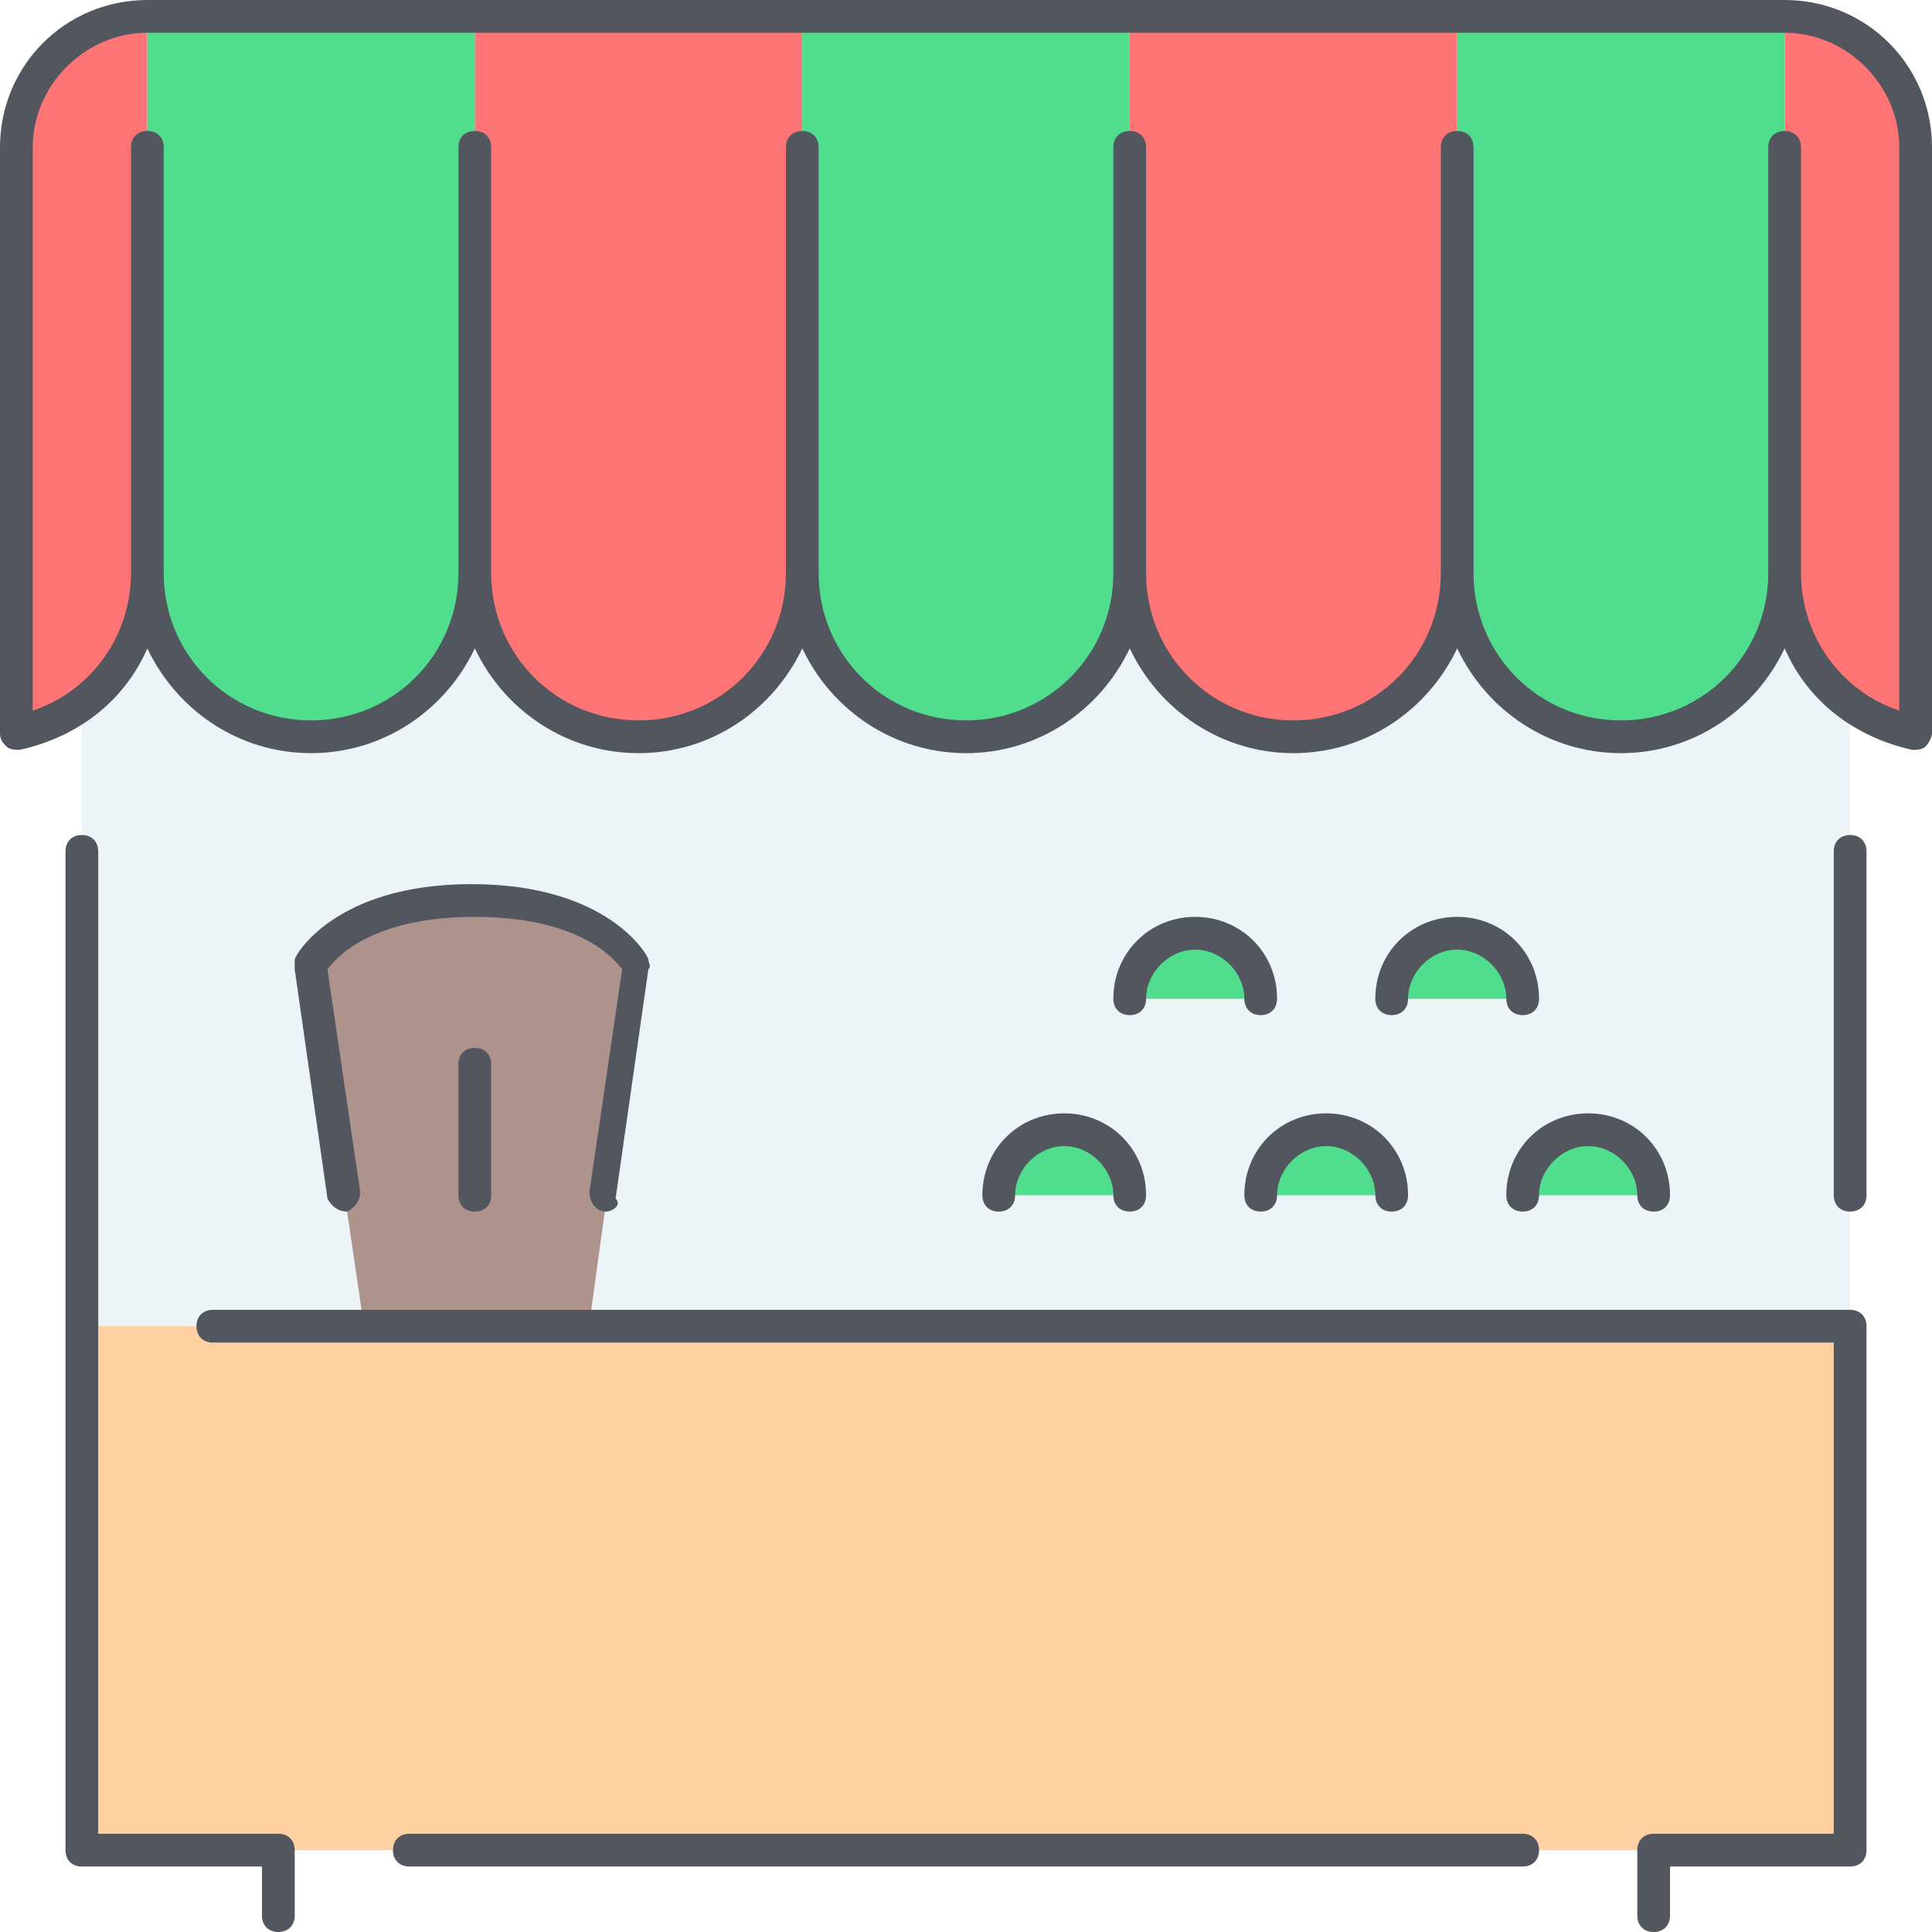
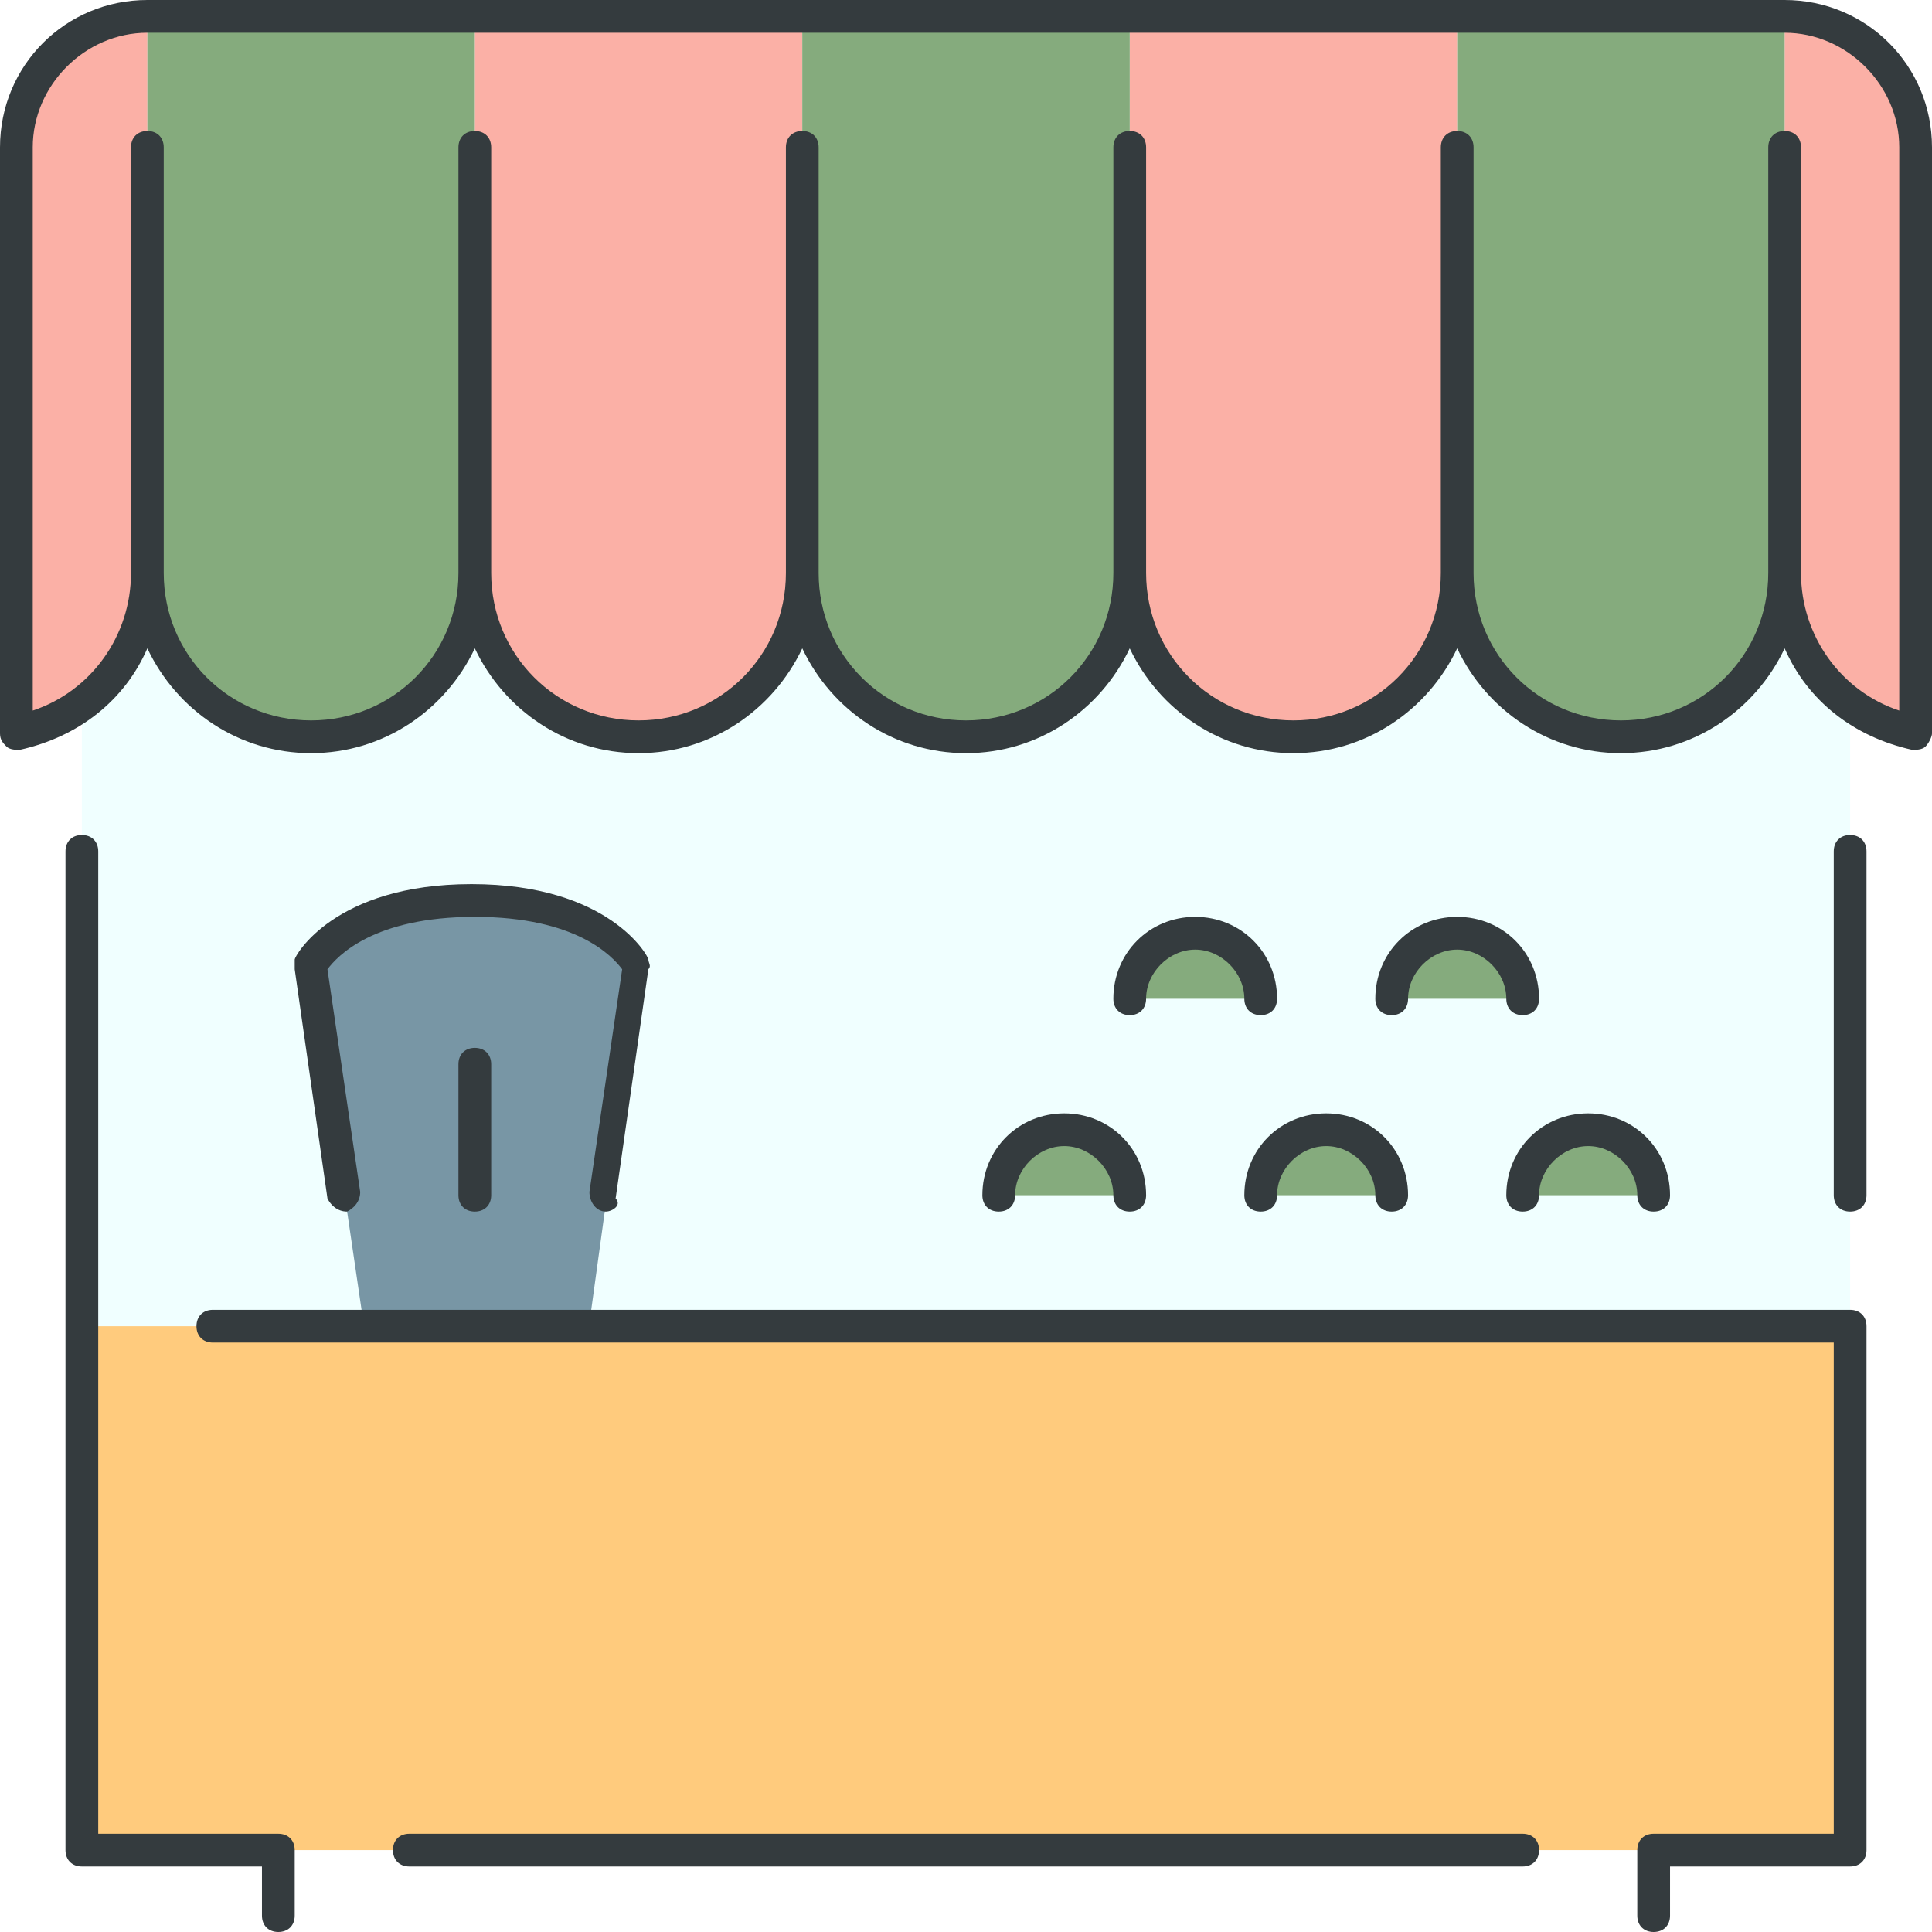
<svg xmlns="http://www.w3.org/2000/svg" height="800px" width="800px" version="1.1" id="Layer_1" viewBox="0 0 503.467 503.467" xml:space="preserve" fill="#000000">
  <g id="SVGRepo_bgCarrier" stroke-width="0" />
  <g id="SVGRepo_tracerCarrier" stroke-linecap="round" stroke-linejoin="round" />
  <g id="SVGRepo_iconCarrier">
    <g transform="translate(1 1)">
-       <path style="fill:#FF7474;" d="M498.2,37.4v152.747c-5.973-0.853-11.947-4.267-17.067-7.68c-10.24-7.68-17.067-20.48-17.067-34.133 V3.267C482.84,3.267,498.2,18.627,498.2,37.4z M208.067,3.267v145.067c0,23.893-18.773,42.667-42.667,42.667 c-23.893,0-42.667-18.773-42.667-42.667V3.267H208.067z M378.733,3.267v145.067c0,23.893-18.773,42.667-42.667,42.667 S293.4,172.227,293.4,148.333V3.267H378.733z M37.4,3.267v145.067c0,13.653-6.827,26.453-17.067,34.133 c-5.12,3.413-11.093,6.827-17.067,7.68V37.4C3.267,18.627,18.627,3.267,37.4,3.267z" />
-       <path style="fill:#ECF4F7;" d="M481.133,182.467V344.6h-460.8V182.467c10.24-7.68,17.067-20.48,17.067-34.133 C37.4,172.227,56.173,191,80.067,191s42.667-18.773,42.667-42.667c0,23.893,18.773,42.667,42.667,42.667 c23.893,0,42.667-18.773,42.667-42.667c0,23.893,18.773,42.667,42.667,42.667s42.667-18.773,42.667-42.667 c0,23.893,18.773,42.667,42.667,42.667s42.667-18.773,42.667-42.667c0,23.893,18.773,42.667,42.667,42.667 s42.667-18.773,42.667-42.667C464.067,161.987,470.893,174.787,481.133,182.467" />
-       <path style="fill:#50DD8E;" d="M122.733,3.267v145.067c0,23.893-18.773,42.667-42.667,42.667S37.4,172.227,37.4,148.333V3.267 H122.733z M293.4,3.267v145.067c0,23.893-18.773,42.667-42.667,42.667s-42.667-18.773-42.667-42.667V3.267H293.4z M464.067,3.267 v145.067c0,23.893-18.773,42.667-42.667,42.667s-42.667-18.773-42.667-42.667V3.267H464.067z" />
-       <polygon style="fill:#FFD0A1;" points="481.133,344.6 481.133,481.133 429.933,481.133 71.533,481.133 20.333,481.133 20.333,344.6 " />
-       <path style="fill:#AE938D;" d="M165.4,250.733l-12.8,93.013v0.853H93.72v-0.853l-13.653-93.013c0,0,8.533-17.067,42.667-17.067 S165.4,250.733,165.4,250.733" />
-       <path style="fill:#50DD8E;" d="M429.933,310.467c0-9.387-7.68-17.067-17.067-17.067s-17.067,7.68-17.067,17.067H429.933z M361.667,310.467c0-9.387-7.68-17.067-17.067-17.067s-17.067,7.68-17.067,17.067H361.667z M293.4,310.467 c0-9.387-7.68-17.067-17.067-17.067s-17.067,7.68-17.067,17.067H293.4z M395.8,259.267c0-9.387-7.68-17.067-17.067-17.067 c-9.387,0-17.067,7.68-17.067,17.067H395.8z M327.533,259.267c0-9.387-7.68-17.067-17.067-17.067s-17.067,7.68-17.067,17.067 H327.533z" />
+       <path style="fill:#fbb0a6;" d="M498.2,37.4v152.747c-5.973-0.853-11.947-4.267-17.067-7.68c-10.24-7.68-17.067-20.48-17.067-34.133 V3.267C482.84,3.267,498.2,18.627,498.2,37.4z M208.067,3.267v145.067c0,23.893-18.773,42.667-42.667,42.667 c-23.893,0-42.667-18.773-42.667-42.667V3.267H208.067z M378.733,3.267v145.067c0,23.893-18.773,42.667-42.667,42.667 S293.4,172.227,293.4,148.333V3.267H378.733z M37.4,3.267v145.067c0,13.653-6.827,26.453-17.067,34.133 c-5.12,3.413-11.093,6.827-17.067,7.68V37.4C3.267,18.627,18.627,3.267,37.4,3.267z" />
+       <path style="fill:#f0ffff;" d="M481.133,182.467V344.6h-460.8V182.467c10.24-7.68,17.067-20.48,17.067-34.133 C37.4,172.227,56.173,191,80.067,191s42.667-18.773,42.667-42.667c0,23.893,18.773,42.667,42.667,42.667 c23.893,0,42.667-18.773,42.667-42.667c0,23.893,18.773,42.667,42.667,42.667s42.667-18.773,42.667-42.667 c0,23.893,18.773,42.667,42.667,42.667s42.667-18.773,42.667-42.667c0,23.893,18.773,42.667,42.667,42.667 s42.667-18.773,42.667-42.667C464.067,161.987,470.893,174.787,481.133,182.467" />
+       <path style="fill:#85ab7d;" d="M122.733,3.267v145.067c0,23.893-18.773,42.667-42.667,42.667S37.4,172.227,37.4,148.333V3.267 H122.733z M293.4,3.267v145.067c0,23.893-18.773,42.667-42.667,42.667s-42.667-18.773-42.667-42.667V3.267H293.4z M464.067,3.267 v145.067c0,23.893-18.773,42.667-42.667,42.667s-42.667-18.773-42.667-42.667V3.267H464.067z" />
+       <polygon style="fill:#ffcb7d;" points="481.133,344.6 481.133,481.133 429.933,481.133 71.533,481.133 20.333,481.133 20.333,344.6 " />
+       <path style="fill:#7896a5;" d="M165.4,250.733l-12.8,93.013v0.853H93.72v-0.853l-13.653-93.013c0,0,8.533-17.067,42.667-17.067 S165.4,250.733,165.4,250.733" />
+       <path style="fill:#85ab7d;" d="M429.933,310.467c0-9.387-7.68-17.067-17.067-17.067s-17.067,7.68-17.067,17.067H429.933z M361.667,310.467c0-9.387-7.68-17.067-17.067-17.067s-17.067,7.68-17.067,17.067H361.667z M293.4,310.467 c0-9.387-7.68-17.067-17.067-17.067s-17.067,7.68-17.067,17.067H293.4z M395.8,259.267c0-9.387-7.68-17.067-17.067-17.067 c-9.387,0-17.067,7.68-17.067,17.067H395.8z M327.533,259.267c0-9.387-7.68-17.067-17.067-17.067s-17.067,7.68-17.067,17.067 H327.533z" />
    </g>
-     <path style="fill:#51565F;" d="M430.933,503.467c-2.56,0-4.267-1.707-4.267-4.267v-17.067c0-2.56,1.707-4.267,4.267-4.267h46.933 v-128h-422.4c-2.56,0-4.267-1.707-4.267-4.267c0-2.56,1.707-4.267,4.267-4.267h426.667c2.56,0,4.267,1.707,4.267,4.267v136.533 c0,2.56-1.707,4.267-4.267,4.267H435.2v12.8C435.2,501.76,433.493,503.467,430.933,503.467z M72.533,503.467 c-2.56,0-4.267-1.707-4.267-4.267v-12.8H21.333c-2.56,0-4.267-1.707-4.267-4.267V221.867c0-2.56,1.707-4.267,4.267-4.267 s4.267,1.707,4.267,4.267v256h46.933c2.56,0,4.267,1.707,4.267,4.267V499.2C76.8,501.76,75.093,503.467,72.533,503.467z M396.8,486.4H106.667c-2.56,0-4.267-1.707-4.267-4.267s1.707-4.267,4.267-4.267H396.8c2.56,0,4.267,1.707,4.267,4.267 S399.36,486.4,396.8,486.4z M157.867,315.733L157.867,315.733c-2.56,0-4.267-2.56-4.267-5.12l8.533-58.027 c-2.56-3.413-11.947-13.653-38.4-13.653s-35.84,10.24-38.4,13.653l8.533,58.027c0,2.56-1.707,4.267-3.413,5.12 c-2.56,0-4.267-1.707-5.12-3.413L76.8,252.587c0-0.853,0-1.707,0-2.56c0-0.853,10.24-19.627,46.08-19.627s46.08,18.773,46.08,19.627 c0,0.853,0.853,1.707,0,2.56l-8.533,59.733C162.133,314.027,159.573,315.733,157.867,315.733z M482.133,315.733 c-2.56,0-4.267-1.707-4.267-4.267v-89.6c0-2.56,1.707-4.267,4.267-4.267s4.267,1.707,4.267,4.267v89.6 C486.4,314.027,484.693,315.733,482.133,315.733z M430.933,315.733c-2.56,0-4.267-1.707-4.267-4.267c0-6.827-5.973-12.8-12.8-12.8 s-12.8,5.973-12.8,12.8c0,2.56-1.707,4.267-4.267,4.267s-4.267-1.707-4.267-4.267c0-11.947,9.387-21.333,21.333-21.333 c11.947,0,21.333,9.387,21.333,21.333C435.2,314.027,433.493,315.733,430.933,315.733z M362.667,315.733 c-2.56,0-4.267-1.707-4.267-4.267c0-6.827-5.973-12.8-12.8-12.8s-12.8,5.973-12.8,12.8c0,2.56-1.707,4.267-4.267,4.267 s-4.267-1.707-4.267-4.267c0-11.947,9.387-21.333,21.333-21.333c11.947,0,21.333,9.387,21.333,21.333 C366.933,314.027,365.227,315.733,362.667,315.733z M294.4,315.733c-2.56,0-4.267-1.707-4.267-4.267c0-6.827-5.973-12.8-12.8-12.8 s-12.8,5.973-12.8,12.8c0,2.56-1.707,4.267-4.267,4.267S256,314.027,256,311.467c0-11.947,9.387-21.333,21.333-21.333 s21.333,9.387,21.333,21.333C298.667,314.027,296.96,315.733,294.4,315.733z M123.733,315.733c-2.56,0-4.267-1.707-4.267-4.267 v-34.133c0-2.56,1.707-4.267,4.267-4.267c2.56,0,4.267,1.707,4.267,4.267v34.133C128,314.027,126.293,315.733,123.733,315.733z M396.8,264.533c-2.56,0-4.267-1.707-4.267-4.267c0-6.827-5.973-12.8-12.8-12.8c-6.827,0-12.8,5.973-12.8,12.8 c0,2.56-1.707,4.267-4.267,4.267s-4.267-1.707-4.267-4.267c0-11.947,9.387-21.333,21.333-21.333 c11.947,0,21.333,9.387,21.333,21.333C401.067,262.827,399.36,264.533,396.8,264.533z M328.533,264.533 c-2.56,0-4.267-1.707-4.267-4.267c0-6.827-5.973-12.8-12.8-12.8s-12.8,5.973-12.8,12.8c0,2.56-1.707,4.267-4.267,4.267 s-4.267-1.707-4.267-4.267c0-11.947,9.387-21.333,21.333-21.333c11.947,0,21.333,9.387,21.333,21.333 C332.8,262.827,331.093,264.533,328.533,264.533z M422.4,196.267c-18.773,0-34.987-11.093-42.667-27.307 c-7.68,16.213-23.893,27.307-42.667,27.307S302.08,185.173,294.4,168.96c-7.68,16.213-23.893,27.307-42.667,27.307 s-34.987-11.093-42.667-27.307c-7.68,16.213-23.893,27.307-42.667,27.307c-18.773,0-34.987-11.093-42.667-27.307 c-7.68,16.213-23.893,27.307-42.667,27.307S46.08,185.173,38.4,168.96C32.427,182.613,20.48,192,5.12,195.413 c-0.853,0-2.56,0-3.413-0.853S0,192.853,0,191.147V38.4C0,17.067,17.067,0,38.4,0h426.667c21.333,0,38.4,17.067,38.4,38.4v152.747 c0,0.853-0.853,2.56-1.707,3.413c-0.853,0.853-2.56,0.853-3.413,0.853c-15.36-3.413-27.307-12.8-33.28-26.453 C457.387,185.173,441.173,196.267,422.4,196.267z M384,149.333c0,21.333,17.067,38.4,38.4,38.4s38.4-17.067,38.4-38.4V38.4 c0-2.56,1.707-4.267,4.267-4.267s4.267,1.707,4.267,4.267v110.933c0,16.213,10.24,30.72,25.6,35.84V38.4 c0-16.213-13.653-29.867-29.867-29.867H38.4C22.187,8.533,8.533,22.187,8.533,38.4v146.773c15.36-5.12,25.6-19.627,25.6-35.84V38.4 c0-2.56,1.707-4.267,4.267-4.267s4.267,1.707,4.267,4.267v110.933c0,21.333,17.067,38.4,38.4,38.4s38.4-17.067,38.4-38.4V38.4 c0-2.56,1.707-4.267,4.267-4.267c2.56,0,4.267,1.707,4.267,4.267v110.933c0,21.333,17.067,38.4,38.4,38.4s38.4-17.067,38.4-38.4 V38.4c0-2.56,1.707-4.267,4.267-4.267s4.267,1.707,4.267,4.267v110.933c0,21.333,17.067,38.4,38.4,38.4s38.4-17.067,38.4-38.4V38.4 c0-2.56,1.707-4.267,4.267-4.267s4.267,1.707,4.267,4.267v110.933c0,21.333,17.067,38.4,38.4,38.4s38.4-17.067,38.4-38.4V38.4 c0-2.56,1.707-4.267,4.267-4.267c2.56,0,4.267,1.707,4.267,4.267V149.333z" />
+     <path style="fill:#343b3e;" d="M430.933,503.467c-2.56,0-4.267-1.707-4.267-4.267v-17.067c0-2.56,1.707-4.267,4.267-4.267h46.933 v-128h-422.4c-2.56,0-4.267-1.707-4.267-4.267c0-2.56,1.707-4.267,4.267-4.267h426.667c2.56,0,4.267,1.707,4.267,4.267v136.533 c0,2.56-1.707,4.267-4.267,4.267H435.2v12.8C435.2,501.76,433.493,503.467,430.933,503.467z M72.533,503.467 c-2.56,0-4.267-1.707-4.267-4.267v-12.8H21.333c-2.56,0-4.267-1.707-4.267-4.267V221.867c0-2.56,1.707-4.267,4.267-4.267 s4.267,1.707,4.267,4.267v256h46.933c2.56,0,4.267,1.707,4.267,4.267V499.2C76.8,501.76,75.093,503.467,72.533,503.467z M396.8,486.4H106.667c-2.56,0-4.267-1.707-4.267-4.267s1.707-4.267,4.267-4.267H396.8c2.56,0,4.267,1.707,4.267,4.267 S399.36,486.4,396.8,486.4z M157.867,315.733L157.867,315.733c-2.56,0-4.267-2.56-4.267-5.12l8.533-58.027 c-2.56-3.413-11.947-13.653-38.4-13.653s-35.84,10.24-38.4,13.653l8.533,58.027c0,2.56-1.707,4.267-3.413,5.12 c-2.56,0-4.267-1.707-5.12-3.413L76.8,252.587c0-0.853,0-1.707,0-2.56c0-0.853,10.24-19.627,46.08-19.627s46.08,18.773,46.08,19.627 c0,0.853,0.853,1.707,0,2.56l-8.533,59.733C162.133,314.027,159.573,315.733,157.867,315.733z M482.133,315.733 c-2.56,0-4.267-1.707-4.267-4.267v-89.6c0-2.56,1.707-4.267,4.267-4.267s4.267,1.707,4.267,4.267v89.6 C486.4,314.027,484.693,315.733,482.133,315.733z M430.933,315.733c-2.56,0-4.267-1.707-4.267-4.267c0-6.827-5.973-12.8-12.8-12.8 s-12.8,5.973-12.8,12.8c0,2.56-1.707,4.267-4.267,4.267s-4.267-1.707-4.267-4.267c0-11.947,9.387-21.333,21.333-21.333 c11.947,0,21.333,9.387,21.333,21.333C435.2,314.027,433.493,315.733,430.933,315.733z M362.667,315.733 c-2.56,0-4.267-1.707-4.267-4.267c0-6.827-5.973-12.8-12.8-12.8s-12.8,5.973-12.8,12.8c0,2.56-1.707,4.267-4.267,4.267 s-4.267-1.707-4.267-4.267c0-11.947,9.387-21.333,21.333-21.333c11.947,0,21.333,9.387,21.333,21.333 C366.933,314.027,365.227,315.733,362.667,315.733z M294.4,315.733c-2.56,0-4.267-1.707-4.267-4.267c0-6.827-5.973-12.8-12.8-12.8 s-12.8,5.973-12.8,12.8c0,2.56-1.707,4.267-4.267,4.267S256,314.027,256,311.467c0-11.947,9.387-21.333,21.333-21.333 s21.333,9.387,21.333,21.333C298.667,314.027,296.96,315.733,294.4,315.733z M123.733,315.733c-2.56,0-4.267-1.707-4.267-4.267 v-34.133c0-2.56,1.707-4.267,4.267-4.267c2.56,0,4.267,1.707,4.267,4.267v34.133C128,314.027,126.293,315.733,123.733,315.733z M396.8,264.533c-2.56,0-4.267-1.707-4.267-4.267c0-6.827-5.973-12.8-12.8-12.8c-6.827,0-12.8,5.973-12.8,12.8 c0,2.56-1.707,4.267-4.267,4.267s-4.267-1.707-4.267-4.267c0-11.947,9.387-21.333,21.333-21.333 c11.947,0,21.333,9.387,21.333,21.333C401.067,262.827,399.36,264.533,396.8,264.533z M328.533,264.533 c-2.56,0-4.267-1.707-4.267-4.267c0-6.827-5.973-12.8-12.8-12.8s-12.8,5.973-12.8,12.8c0,2.56-1.707,4.267-4.267,4.267 s-4.267-1.707-4.267-4.267c0-11.947,9.387-21.333,21.333-21.333c11.947,0,21.333,9.387,21.333,21.333 C332.8,262.827,331.093,264.533,328.533,264.533z M422.4,196.267c-18.773,0-34.987-11.093-42.667-27.307 c-7.68,16.213-23.893,27.307-42.667,27.307S302.08,185.173,294.4,168.96c-7.68,16.213-23.893,27.307-42.667,27.307 s-34.987-11.093-42.667-27.307c-7.68,16.213-23.893,27.307-42.667,27.307c-18.773,0-34.987-11.093-42.667-27.307 c-7.68,16.213-23.893,27.307-42.667,27.307S46.08,185.173,38.4,168.96C32.427,182.613,20.48,192,5.12,195.413 c-0.853,0-2.56,0-3.413-0.853S0,192.853,0,191.147V38.4C0,17.067,17.067,0,38.4,0h426.667c21.333,0,38.4,17.067,38.4,38.4v152.747 c0,0.853-0.853,2.56-1.707,3.413c-0.853,0.853-2.56,0.853-3.413,0.853c-15.36-3.413-27.307-12.8-33.28-26.453 C457.387,185.173,441.173,196.267,422.4,196.267z M384,149.333c0,21.333,17.067,38.4,38.4,38.4s38.4-17.067,38.4-38.4V38.4 c0-2.56,1.707-4.267,4.267-4.267s4.267,1.707,4.267,4.267v110.933c0,16.213,10.24,30.72,25.6,35.84V38.4 c0-16.213-13.653-29.867-29.867-29.867H38.4C22.187,8.533,8.533,22.187,8.533,38.4v146.773c15.36-5.12,25.6-19.627,25.6-35.84V38.4 c0-2.56,1.707-4.267,4.267-4.267s4.267,1.707,4.267,4.267v110.933c0,21.333,17.067,38.4,38.4,38.4s38.4-17.067,38.4-38.4V38.4 c0-2.56,1.707-4.267,4.267-4.267c2.56,0,4.267,1.707,4.267,4.267v110.933c0,21.333,17.067,38.4,38.4,38.4s38.4-17.067,38.4-38.4 V38.4c0-2.56,1.707-4.267,4.267-4.267s4.267,1.707,4.267,4.267v110.933c0,21.333,17.067,38.4,38.4,38.4s38.4-17.067,38.4-38.4V38.4 c0-2.56,1.707-4.267,4.267-4.267s4.267,1.707,4.267,4.267v110.933c0,21.333,17.067,38.4,38.4,38.4s38.4-17.067,38.4-38.4V38.4 c0-2.56,1.707-4.267,4.267-4.267c2.56,0,4.267,1.707,4.267,4.267V149.333z" />
  </g>
</svg>
